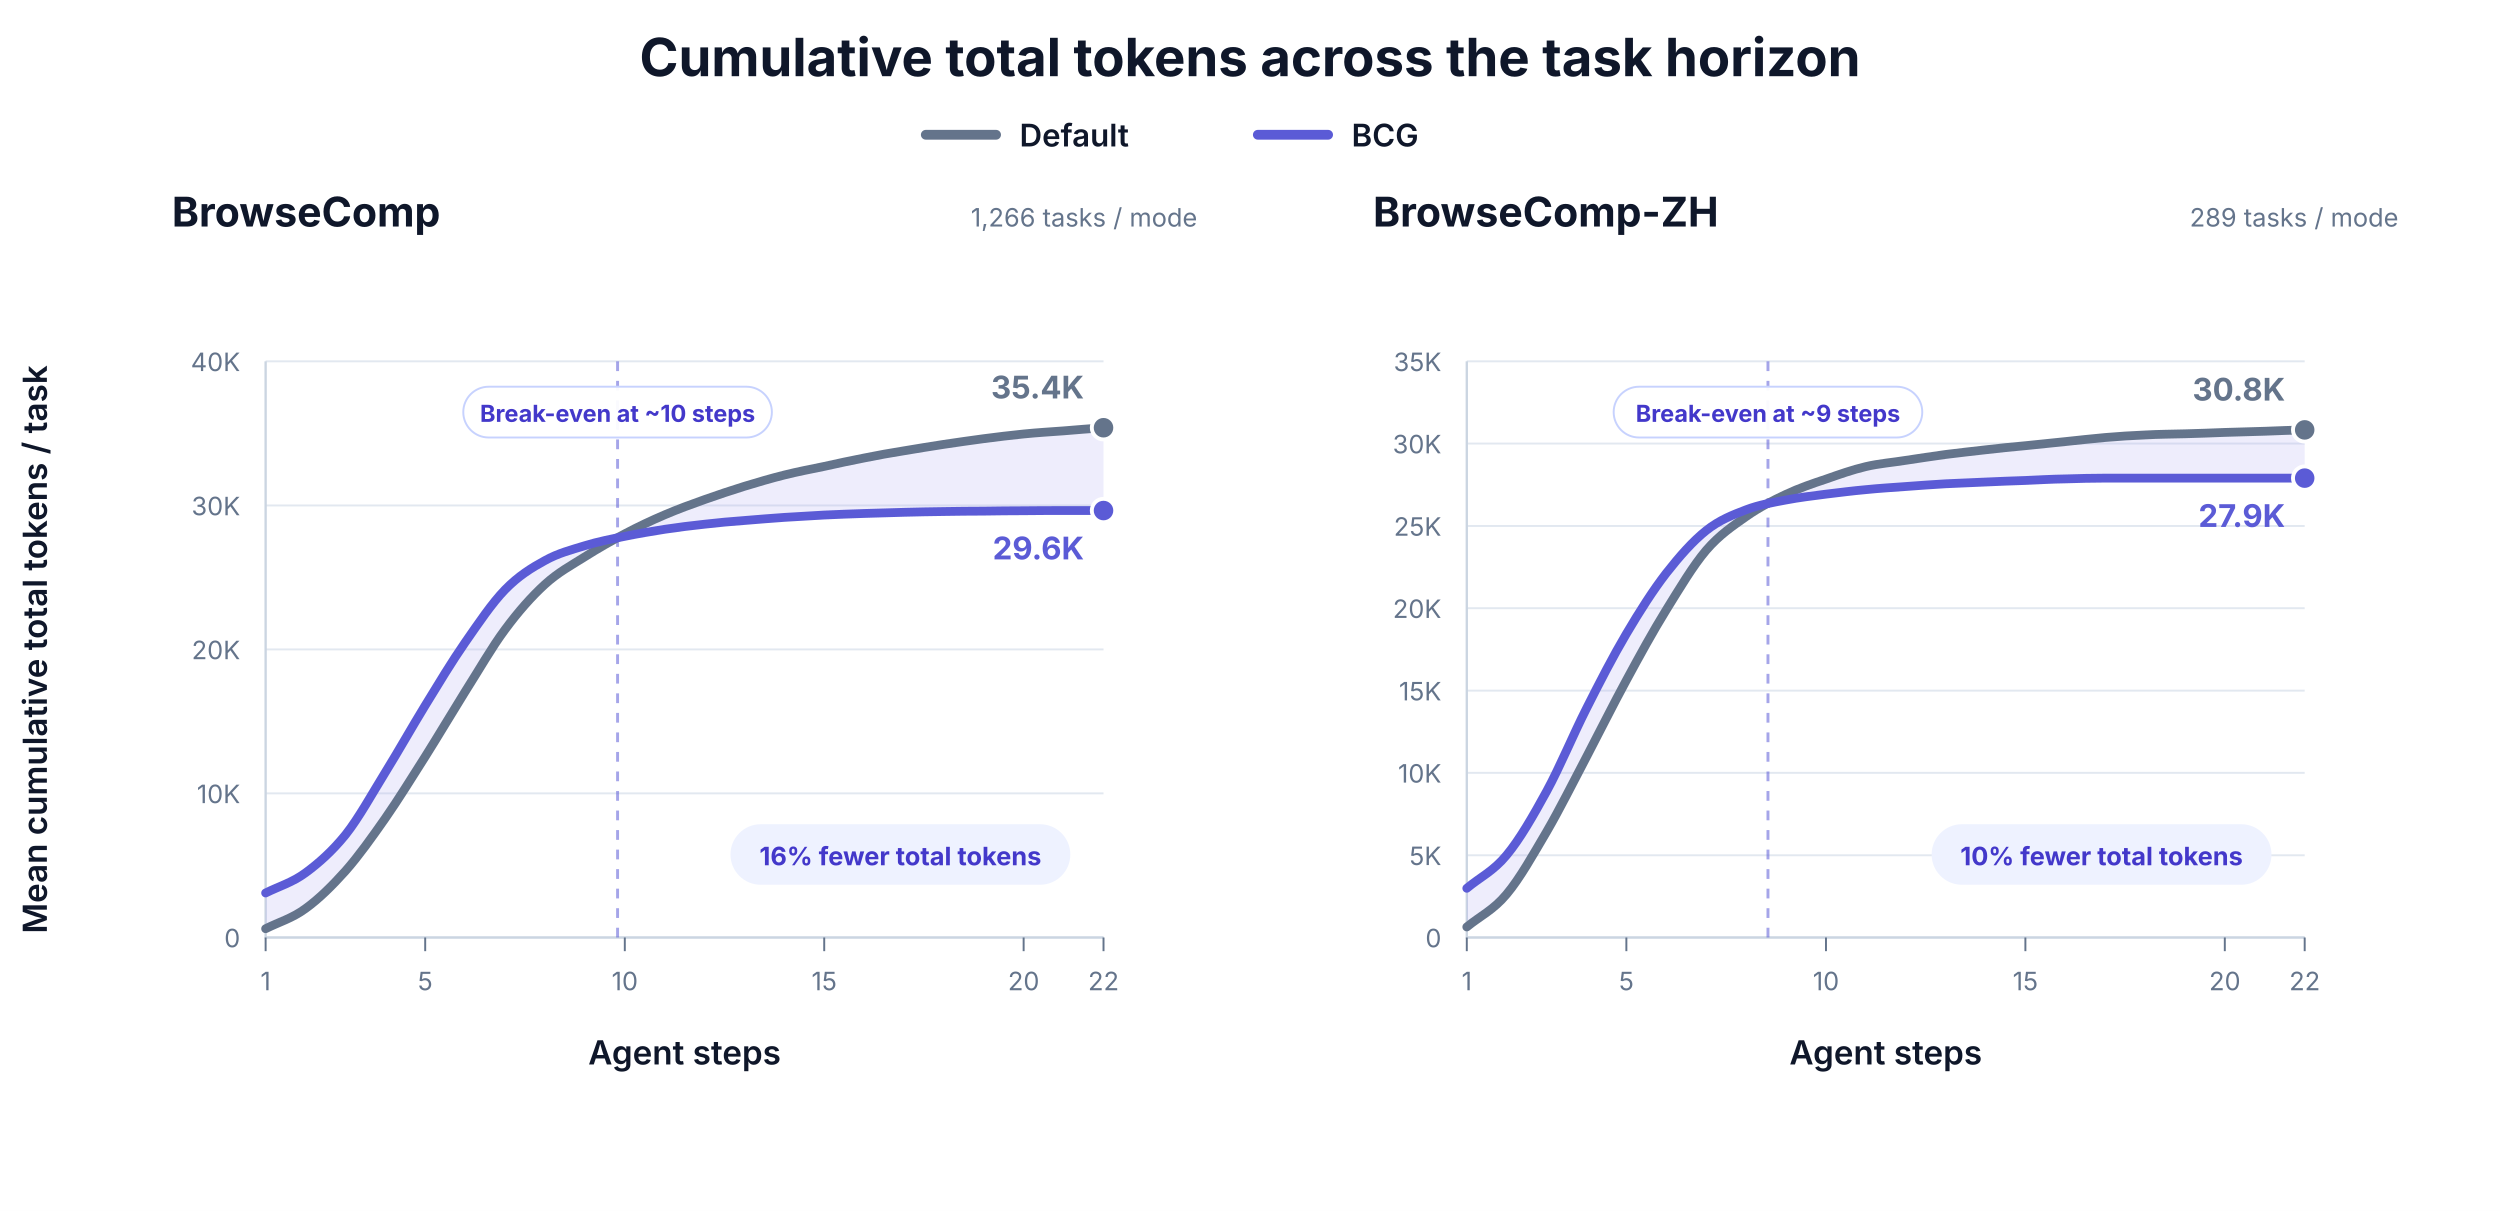
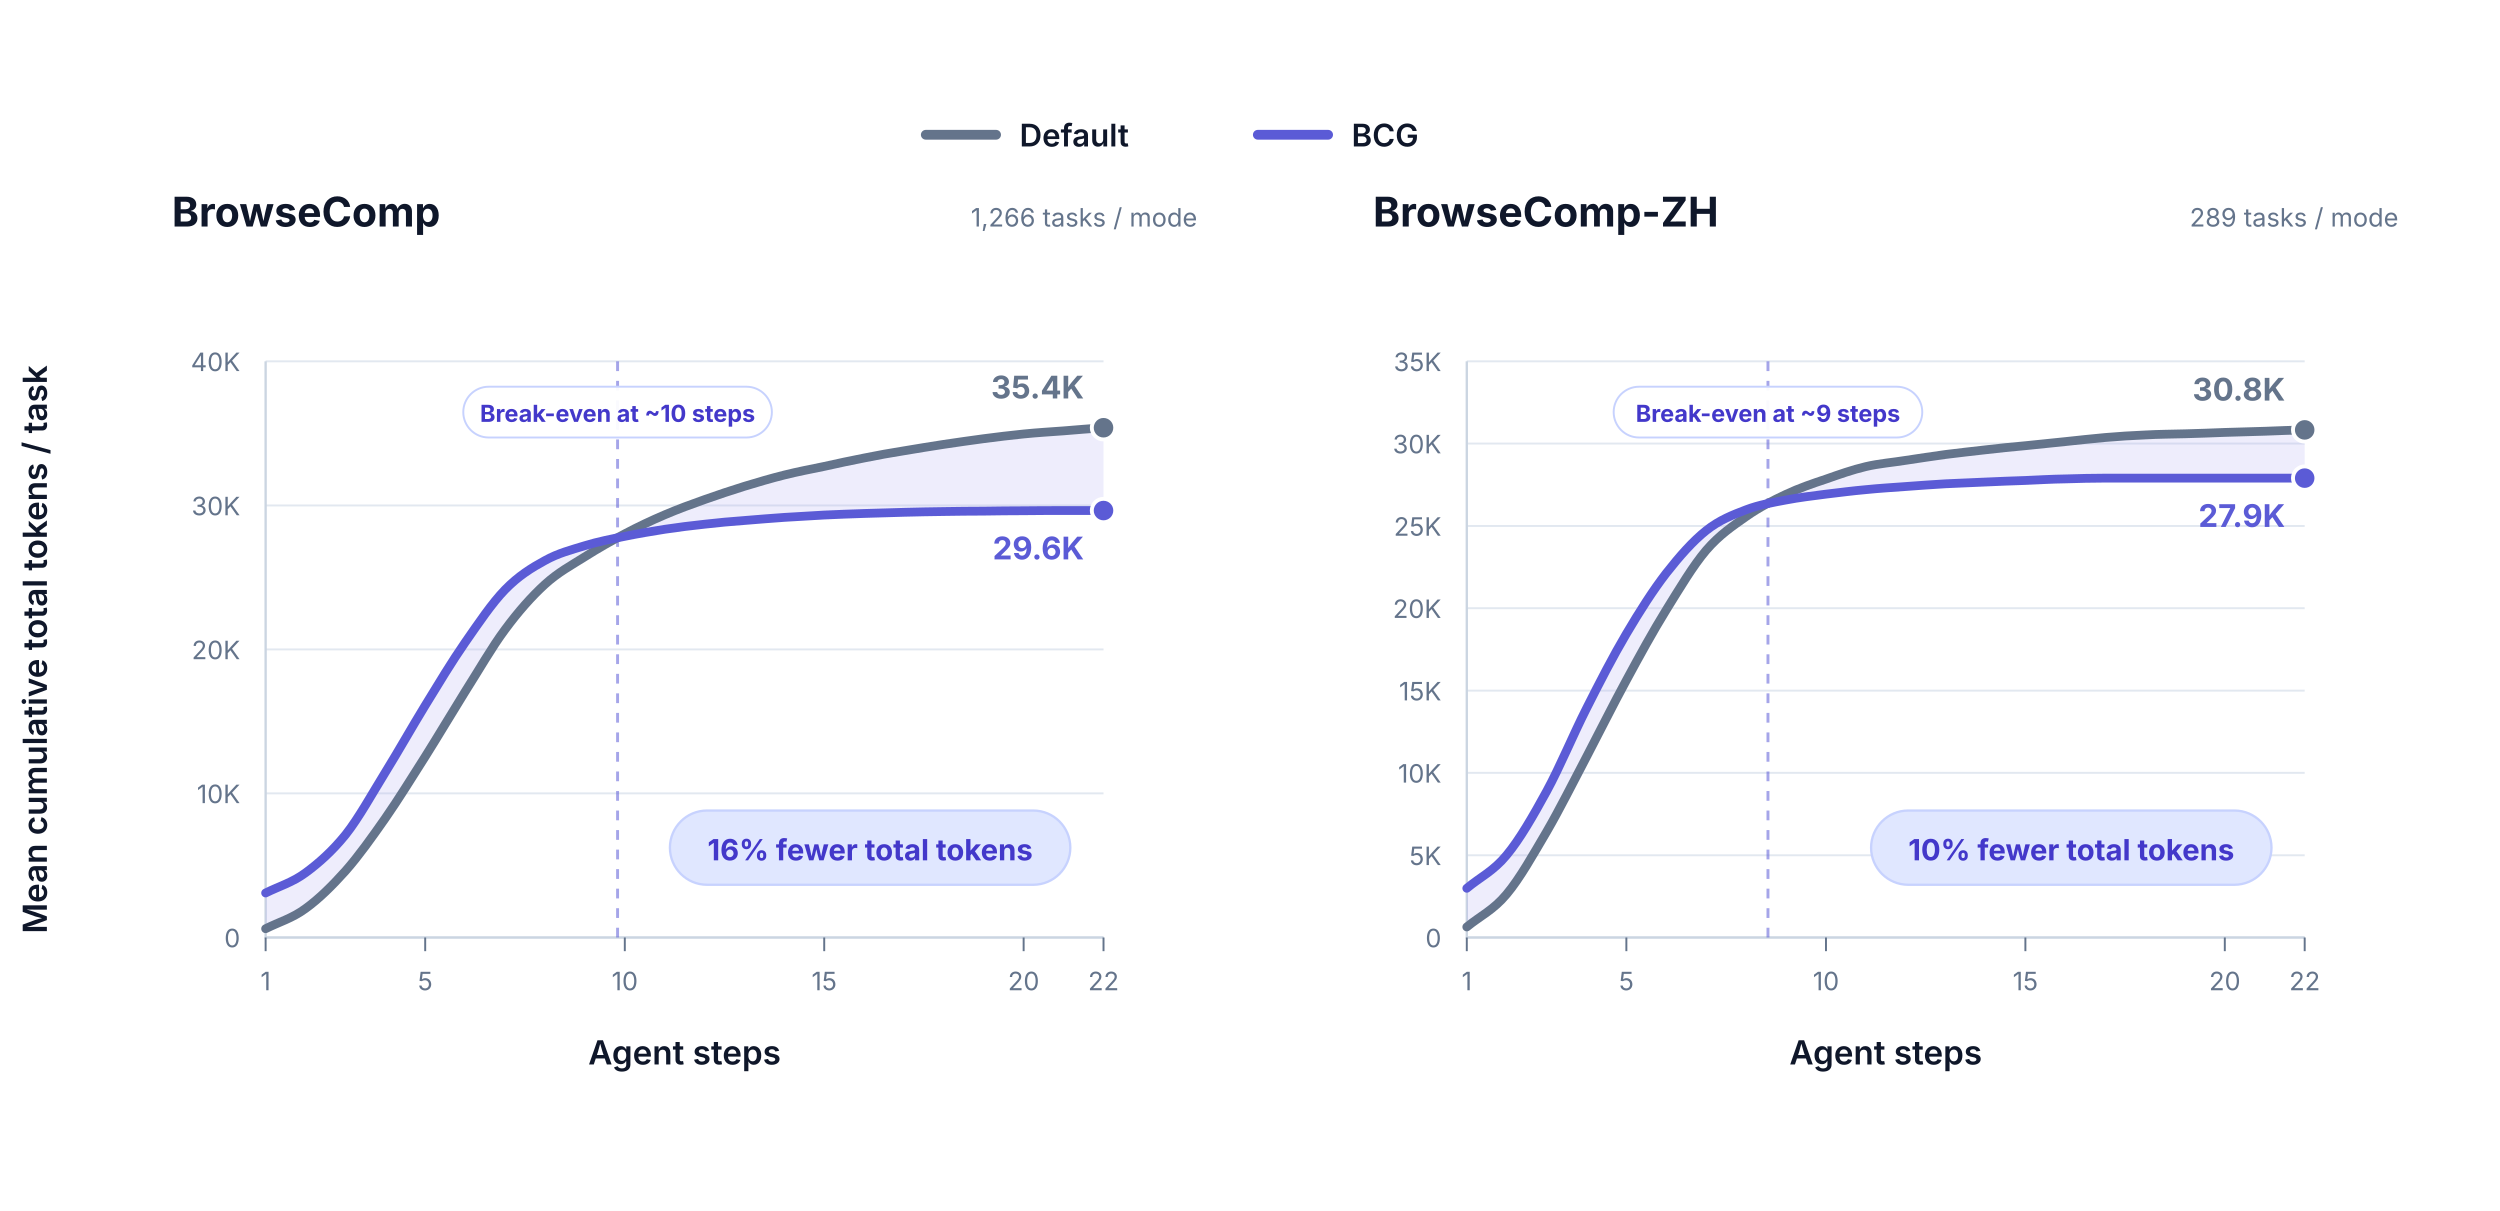
<svg xmlns="http://www.w3.org/2000/svg" width="1280" height="620" viewBox="0 0 1280 620" role="img" aria-labelledby="title desc">
  <rect width="1280" height="620" fill="#ffffff" />
  <g font-family="Inter,Arial,sans-serif">
-     <text x="640" y="39" text-anchor="middle" fill="#0f172a" font-size="27" font-weight="700">Cumulative total tokens across the task horizon</text>
    <path d="M474 69H510" stroke="#64748b" stroke-width="5" stroke-linecap="round" />
    <text x="522" y="75" fill="#0f172a" font-size="16" font-weight="600">Default</text>
    <path d="M644 69H680" stroke="#5b5bd6" stroke-width="5" stroke-linecap="round" />
    <text x="692" y="75" fill="#0f172a" font-size="16" font-weight="600">BCG</text>
    <text x="24" y="332.5" transform="rotate(-90 24 332.5)" text-anchor="middle" fill="#0f172a" font-size="17" font-weight="600">Mean cumulative total tokens / task</text>
    <text x="88" y="116" fill="#0f172a" font-size="21" font-weight="700">BrowseComp</text>
    <text x="613" y="116" text-anchor="end" fill="#64748b" font-size="13">1,266 tasks / mode</text>
    <path d="M136.0 480.0H565.0" stroke="#e2e8f0" stroke-width="1" />
    <text x="123.0" y="485.0" text-anchor="end" fill="#64748b" font-size="13">0</text>
    <path d="M136.0 406.2H565.0" stroke="#e2e8f0" stroke-width="1" />
    <text x="123.0" y="411.2" text-anchor="end" fill="#64748b" font-size="13">10K</text>
    <path d="M136.0 332.5H565.0" stroke="#e2e8f0" stroke-width="1" />
    <text x="123.0" y="337.5" text-anchor="end" fill="#64748b" font-size="13">20K</text>
    <path d="M136.0 258.8H565.0" stroke="#e2e8f0" stroke-width="1" />
    <text x="123.0" y="263.8" text-anchor="end" fill="#64748b" font-size="13">30K</text>
    <path d="M136.0 185.0H565.0" stroke="#e2e8f0" stroke-width="1" />
    <text x="123.0" y="190.0" text-anchor="end" fill="#64748b" font-size="13">40K</text>
    <path d="M136.0 185.0V480.0H565.0" fill="none" stroke="#cbd5e1" stroke-width="1.2" />
    <path d="M136.0 480.0v7" stroke="#64748b" stroke-width="1" />
    <text x="136.0" y="507.0" text-anchor="middle" fill="#64748b" font-size="13">1</text>
    <path d="M217.7 480.0v7" stroke="#64748b" stroke-width="1" />
    <text x="217.7" y="507.0" text-anchor="middle" fill="#64748b" font-size="13">5</text>
    <path d="M319.9 480.0v7" stroke="#64748b" stroke-width="1" />
    <text x="319.9" y="507.0" text-anchor="middle" fill="#64748b" font-size="13">10</text>
    <path d="M422.0 480.0v7" stroke="#64748b" stroke-width="1" />
    <text x="422.0" y="507.0" text-anchor="middle" fill="#64748b" font-size="13">15</text>
    <path d="M524.1 480.0v7" stroke="#64748b" stroke-width="1" />
    <text x="524.1" y="507.0" text-anchor="middle" fill="#64748b" font-size="13">20</text>
    <path d="M565.0 480.0v7" stroke="#64748b" stroke-width="1" />
    <text x="565.0" y="507.0" text-anchor="middle" fill="#64748b" font-size="13">22</text>
    <path d="M316.2 185.0V480.0" stroke="#5b5bd6" stroke-opacity="0.55" stroke-width="1.5" stroke-dasharray="5 5" />
    <rect x="237.2" y="198.0" width="158" height="26" rx="13" fill="#ffffff" fill-opacity="0.94" stroke="#c7d2fe" />
    <text x="316.2" y="216.0" text-anchor="middle" fill="#4338ca" font-size="12" font-weight="700">Break-even at ~10 steps</text>
    <path d="M136.0,475.5 C142.8,472.1 149.6,470.2 156.4,465.2 C163.2,460.3 170.0,453.6 176.9,445.9 C183.7,438.2 190.5,428.6 197.3,418.9 C204.1,409.1 210.9,398.1 217.7,387.4 C224.5,376.6 231.3,365.1 238.1,354.2 C245.0,343.4 251.8,331.4 258.6,322.3 C265.4,313.1 272.2,305.4 279.0,299.2 C285.8,293.0 292.6,289.4 299.4,285.1 C306.2,280.8 313.0,276.9 319.9,273.3 C326.7,269.7 333.5,266.5 340.3,263.6 C347.1,260.7 353.9,258.2 360.7,255.8 C367.5,253.4 374.3,251.1 381.1,249.0 C388.0,246.9 394.8,244.9 401.6,243.2 C408.4,241.5 415.2,240.2 422.0,238.8 C428.8,237.3 435.6,235.8 442.4,234.5 C449.2,233.1 456.0,231.9 462.9,230.8 C469.7,229.6 476.5,228.6 483.3,227.5 C490.1,226.5 496.9,225.5 503.7,224.6 C510.5,223.7 517.3,222.9 524.1,222.2 C531.0,221.5 537.8,221.1 544.6,220.6 C551.4,220.0 558.2,219.5 565.0,219.0 L565.0,261.4 C558.2,261.4 551.4,261.4 544.6,261.4 C537.8,261.4 531.0,261.4 524.1,261.5 C517.3,261.5 510.5,261.6 503.7,261.7 C496.9,261.7 490.1,261.8 483.3,261.9 C476.5,262.0 469.7,262.1 462.9,262.3 C456.0,262.5 449.2,262.7 442.4,262.9 C435.6,263.1 428.8,263.4 422.0,263.7 C415.2,264.1 408.4,264.5 401.6,264.9 C394.8,265.4 388.0,265.9 381.1,266.5 C374.3,267.0 367.5,267.6 360.7,268.4 C353.9,269.1 347.1,270.0 340.3,271.0 C333.5,272.1 326.7,273.2 319.9,274.6 C313.0,276.0 306.2,277.3 299.4,279.4 C292.6,281.5 285.8,283.2 279.0,287.0 C272.2,290.7 265.4,294.9 258.6,301.9 C251.8,308.9 245.0,319.1 238.1,329.0 C231.3,338.8 224.5,350.1 217.7,361.2 C210.9,372.3 204.1,384.4 197.3,395.4 C190.5,406.4 183.7,418.8 176.9,427.4 C170.0,435.9 163.2,441.9 156.4,446.9 C149.6,451.9 142.8,453.8 136.0,457.2 Z" fill="#aaa8f4" fill-opacity="0.20" />
    <path d="M136.0,475.5 C142.8,472.1 149.6,470.2 156.4,465.2 C163.2,460.3 170.0,453.6 176.9,445.9 C183.7,438.2 190.5,428.6 197.3,418.9 C204.1,409.1 210.9,398.1 217.7,387.4 C224.5,376.6 231.3,365.1 238.1,354.2 C245.0,343.4 251.8,331.4 258.6,322.3 C265.4,313.1 272.2,305.4 279.0,299.2 C285.8,293.0 292.6,289.4 299.4,285.1 C306.2,280.8 313.0,276.9 319.9,273.3 C326.7,269.7 333.5,266.5 340.3,263.6 C347.1,260.7 353.9,258.2 360.7,255.8 C367.5,253.4 374.3,251.1 381.1,249.0 C388.0,246.9 394.8,244.9 401.6,243.2 C408.4,241.5 415.2,240.2 422.0,238.8 C428.8,237.3 435.6,235.8 442.4,234.5 C449.2,233.1 456.0,231.9 462.9,230.8 C469.7,229.6 476.5,228.6 483.3,227.5 C490.1,226.5 496.9,225.5 503.7,224.6 C510.5,223.7 517.3,222.9 524.1,222.2 C531.0,221.5 537.8,221.1 544.6,220.6 C551.4,220.0 558.2,219.5 565.0,219.0" fill="none" stroke="#64748b" stroke-width="4.5" stroke-linecap="round" />
    <path d="M136.0,457.2 C142.8,453.8 149.6,451.9 156.4,446.9 C163.2,441.9 170.0,435.9 176.9,427.4 C183.7,418.8 190.5,406.4 197.3,395.4 C204.1,384.4 210.9,372.3 217.7,361.2 C224.5,350.1 231.3,338.8 238.1,329.0 C245.0,319.1 251.8,308.9 258.6,301.9 C265.4,294.9 272.2,290.7 279.0,287.0 C285.8,283.2 292.6,281.5 299.4,279.4 C306.2,277.3 313.0,276.0 319.9,274.6 C326.7,273.2 333.5,272.1 340.3,271.0 C347.1,270.0 353.9,269.1 360.7,268.4 C367.5,267.6 374.3,267.0 381.1,266.5 C388.0,265.9 394.8,265.4 401.6,264.9 C408.4,264.5 415.2,264.1 422.0,263.7 C428.8,263.4 435.6,263.1 442.4,262.9 C449.2,262.7 456.0,262.5 462.9,262.3 C469.7,262.1 476.5,262.0 483.3,261.9 C490.1,261.8 496.9,261.7 503.7,261.7 C510.5,261.6 517.3,261.5 524.1,261.5 C531.0,261.4 537.8,261.4 544.6,261.4 C551.4,261.4 558.2,261.4 565.0,261.4" fill="none" stroke="#5b5bd6" stroke-width="4.5" stroke-linecap="round" />
    <circle cx="565.0" cy="219.0" r="6" fill="#64748b" stroke="#ffffff" stroke-width="2" />
    <text x="555.0" y="204.0" text-anchor="end" fill="#64748b" font-size="16" font-weight="700">35.4K</text>
    <circle cx="565.0" cy="261.4" r="6" fill="#5b5bd6" stroke="#ffffff" stroke-width="2" />
    <text x="555.0" y="286.4" text-anchor="end" fill="#5b5bd6" font-size="16" font-weight="700">29.6K</text>
-     <rect x="374.0" y="422.0" width="174" height="31" rx="15.5" fill="#eef2ff" />
-     <text x="461.0" y="443.0" text-anchor="middle" fill="#4338ca" font-size="13" font-weight="700">16% fewer total tokens</text>
+     <rect x="343.0" y="415.0" width="205" height="38" rx="19" fill="#e0e7ff" stroke="#c7d2fe" stroke-width="1.2" />
+     <text x="445.5" y="440.5" text-anchor="middle" fill="#4338ca" font-size="15" font-weight="700">16% fewer total tokens</text>
    <text x="350.5" y="545" text-anchor="middle" fill="#0f172a" font-size="17" font-weight="600">Agent steps</text>
    <text x="703" y="116" fill="#0f172a" font-size="21" font-weight="700">BrowseComp-ZH</text>
    <text x="1228" y="116" text-anchor="end" fill="#64748b" font-size="13">289 tasks / mode</text>
    <path d="M751.0 480.0H1180.0" stroke="#e2e8f0" stroke-width="1" />
    <text x="738.0" y="485.0" text-anchor="end" fill="#64748b" font-size="13">0</text>
    <path d="M751.0 437.9H1180.0" stroke="#e2e8f0" stroke-width="1" />
    <text x="738.0" y="442.9" text-anchor="end" fill="#64748b" font-size="13">5K</text>
    <path d="M751.0 395.7H1180.0" stroke="#e2e8f0" stroke-width="1" />
    <text x="738.0" y="400.7" text-anchor="end" fill="#64748b" font-size="13">10K</text>
    <path d="M751.0 353.6H1180.0" stroke="#e2e8f0" stroke-width="1" />
    <text x="738.0" y="358.6" text-anchor="end" fill="#64748b" font-size="13">15K</text>
    <path d="M751.0 311.4H1180.0" stroke="#e2e8f0" stroke-width="1" />
    <text x="738.0" y="316.4" text-anchor="end" fill="#64748b" font-size="13">20K</text>
    <path d="M751.0 269.3H1180.0" stroke="#e2e8f0" stroke-width="1" />
    <text x="738.0" y="274.3" text-anchor="end" fill="#64748b" font-size="13">25K</text>
    <path d="M751.0 227.1H1180.0" stroke="#e2e8f0" stroke-width="1" />
    <text x="738.0" y="232.1" text-anchor="end" fill="#64748b" font-size="13">30K</text>
    <path d="M751.0 185.0H1180.0" stroke="#e2e8f0" stroke-width="1" />
    <text x="738.0" y="190.0" text-anchor="end" fill="#64748b" font-size="13">35K</text>
    <path d="M751.0 185.0V480.0H1180.0" fill="none" stroke="#cbd5e1" stroke-width="1.2" />
    <path d="M751.0 480.0v7" stroke="#64748b" stroke-width="1" />
    <text x="751.0" y="507.0" text-anchor="middle" fill="#64748b" font-size="13">1</text>
    <path d="M832.7 480.0v7" stroke="#64748b" stroke-width="1" />
    <text x="832.7" y="507.0" text-anchor="middle" fill="#64748b" font-size="13">5</text>
    <path d="M934.9 480.0v7" stroke="#64748b" stroke-width="1" />
    <text x="934.9" y="507.0" text-anchor="middle" fill="#64748b" font-size="13">10</text>
    <path d="M1037.0 480.0v7" stroke="#64748b" stroke-width="1" />
    <text x="1037.0" y="507.0" text-anchor="middle" fill="#64748b" font-size="13">15</text>
    <path d="M1139.1 480.0v7" stroke="#64748b" stroke-width="1" />
    <text x="1139.1" y="507.0" text-anchor="middle" fill="#64748b" font-size="13">20</text>
    <path d="M1180.0 480.0v7" stroke="#64748b" stroke-width="1" />
    <text x="1180.0" y="507.0" text-anchor="middle" fill="#64748b" font-size="13">22</text>
    <path d="M905.2 185.0V480.0" stroke="#5b5bd6" stroke-opacity="0.55" stroke-width="1.5" stroke-dasharray="5 5" />
    <rect x="826.2" y="198.0" width="158" height="26" rx="13" fill="#ffffff" fill-opacity="0.94" stroke="#c7d2fe" />
    <text x="905.2" y="216.0" text-anchor="middle" fill="#4338ca" font-size="12" font-weight="700">Break-even at ~9 steps</text>
    <path d="M751.0,474.6 C757.8,469.0 764.6,466.0 771.4,457.8 C778.2,449.7 785.0,437.5 791.9,425.8 C798.7,414.1 805.5,400.4 812.3,387.5 C819.1,374.5 825.9,360.8 832.7,348.3 C839.5,335.7 846.3,323.3 853.1,312.3 C860.0,301.2 866.8,289.7 873.6,281.7 C880.4,273.8 887.2,269.3 894.0,264.5 C900.8,259.7 907.6,256.3 914.4,253.1 C921.2,249.9 928.0,247.6 934.9,245.3 C941.7,242.9 948.5,240.5 955.3,238.9 C962.1,237.3 968.9,236.8 975.7,235.7 C982.5,234.7 989.3,233.6 996.1,232.7 C1003.0,231.8 1009.8,231.1 1016.6,230.3 C1023.4,229.5 1030.2,228.8 1037.0,228.2 C1043.8,227.5 1050.6,226.8 1057.4,226.1 C1064.2,225.4 1071.0,224.6 1077.9,224.0 C1084.7,223.4 1091.5,223.0 1098.3,222.7 C1105.1,222.3 1111.9,222.3 1118.7,222.1 C1125.5,221.9 1132.3,221.7 1139.1,221.4 C1146.0,221.2 1152.8,221.0 1159.6,220.8 C1166.4,220.5 1173.2,220.3 1180.0,220.1 L1180.0,244.8 C1173.2,244.8 1166.4,244.8 1159.6,244.8 C1152.8,244.8 1146.0,244.8 1139.1,244.8 C1132.3,244.8 1125.5,244.8 1118.7,244.8 C1111.9,244.8 1105.1,244.8 1098.3,244.8 C1091.5,244.8 1084.7,244.8 1077.9,244.8 C1071.0,244.8 1064.2,245.0 1057.4,245.2 C1050.6,245.3 1043.8,245.7 1037.0,246.0 C1030.2,246.2 1023.4,246.5 1016.6,246.8 C1009.8,247.1 1003.0,247.4 996.1,247.7 C989.3,248.1 982.5,248.6 975.7,249.1 C968.9,249.6 962.1,250.0 955.3,250.7 C948.5,251.3 941.7,252.2 934.9,253.0 C928.0,253.9 921.2,254.7 914.4,256.0 C907.6,257.3 900.8,258.4 894.0,261.0 C887.2,263.6 880.4,266.2 873.6,271.6 C866.8,277.0 860.0,284.7 853.1,293.5 C846.3,302.3 839.5,313.0 832.7,324.5 C825.9,336.0 819.1,349.2 812.3,362.7 C805.5,376.1 798.7,392.6 791.9,405.1 C785.0,417.7 778.2,429.6 771.4,437.8 C764.6,446.1 757.8,449.1 751.0,454.8 Z" fill="#aaa8f4" fill-opacity="0.20" />
    <path d="M751.0,474.6 C757.8,469.0 764.6,466.0 771.4,457.8 C778.2,449.7 785.0,437.5 791.9,425.8 C798.7,414.1 805.5,400.4 812.3,387.5 C819.1,374.5 825.9,360.8 832.7,348.3 C839.5,335.7 846.3,323.3 853.1,312.3 C860.0,301.2 866.8,289.7 873.6,281.7 C880.4,273.8 887.2,269.3 894.0,264.5 C900.8,259.7 907.6,256.3 914.4,253.1 C921.2,249.9 928.0,247.6 934.9,245.3 C941.7,242.9 948.5,240.5 955.3,238.9 C962.1,237.3 968.9,236.8 975.7,235.7 C982.5,234.7 989.3,233.6 996.1,232.7 C1003.0,231.8 1009.8,231.1 1016.6,230.3 C1023.4,229.5 1030.2,228.8 1037.0,228.2 C1043.8,227.5 1050.6,226.8 1057.4,226.1 C1064.2,225.4 1071.0,224.6 1077.9,224.0 C1084.7,223.4 1091.5,223.0 1098.3,222.7 C1105.1,222.3 1111.9,222.3 1118.7,222.1 C1125.5,221.9 1132.3,221.7 1139.1,221.4 C1146.0,221.2 1152.8,221.0 1159.6,220.8 C1166.4,220.5 1173.2,220.3 1180.0,220.1" fill="none" stroke="#64748b" stroke-width="4.5" stroke-linecap="round" />
    <path d="M751.0,454.8 C757.8,449.1 764.6,446.1 771.4,437.8 C778.2,429.6 785.0,417.7 791.9,405.1 C798.7,392.6 805.5,376.1 812.3,362.7 C819.1,349.2 825.9,336.0 832.7,324.5 C839.5,313.0 846.3,302.3 853.1,293.5 C860.0,284.7 866.8,277.0 873.6,271.6 C880.4,266.2 887.2,263.6 894.0,261.0 C900.8,258.4 907.6,257.3 914.4,256.0 C921.2,254.7 928.0,253.9 934.9,253.0 C941.7,252.2 948.5,251.3 955.3,250.7 C962.1,250.0 968.9,249.6 975.7,249.1 C982.5,248.6 989.3,248.1 996.1,247.7 C1003.0,247.4 1009.8,247.1 1016.6,246.8 C1023.4,246.5 1030.2,246.2 1037.0,246.0 C1043.8,245.7 1050.6,245.3 1057.4,245.2 C1064.2,245.0 1071.0,244.8 1077.9,244.8 C1084.7,244.8 1091.5,244.8 1098.3,244.8 C1105.1,244.8 1111.9,244.8 1118.7,244.8 C1125.5,244.8 1132.3,244.8 1139.1,244.8 C1146.0,244.8 1152.8,244.8 1159.6,244.8 C1166.4,244.8 1173.2,244.8 1180.0,244.8" fill="none" stroke="#5b5bd6" stroke-width="4.5" stroke-linecap="round" />
    <circle cx="1180.0" cy="220.1" r="6" fill="#64748b" stroke="#ffffff" stroke-width="2" />
    <text x="1170.0" y="205.1" text-anchor="end" fill="#64748b" font-size="16" font-weight="700">30.8K</text>
    <circle cx="1180.0" cy="244.8" r="6" fill="#5b5bd6" stroke="#ffffff" stroke-width="2" />
    <text x="1170.0" y="269.8" text-anchor="end" fill="#5b5bd6" font-size="16" font-weight="700">27.9K</text>
-     <rect x="989.0" y="422.0" width="174" height="31" rx="15.5" fill="#eef2ff" />
-     <text x="1076.0" y="443.0" text-anchor="middle" fill="#4338ca" font-size="13" font-weight="700">10% fewer total tokens</text>
+     <rect x="958.0" y="415.0" width="205" height="38" rx="19" fill="#e0e7ff" stroke="#c7d2fe" stroke-width="1.2" />
+     <text x="1060.5" y="440.5" text-anchor="middle" fill="#4338ca" font-size="15" font-weight="700">10% fewer total tokens</text>
    <text x="965.5" y="545" text-anchor="middle" fill="#0f172a" font-size="17" font-weight="600">Agent steps</text>
  </g>
</svg>
